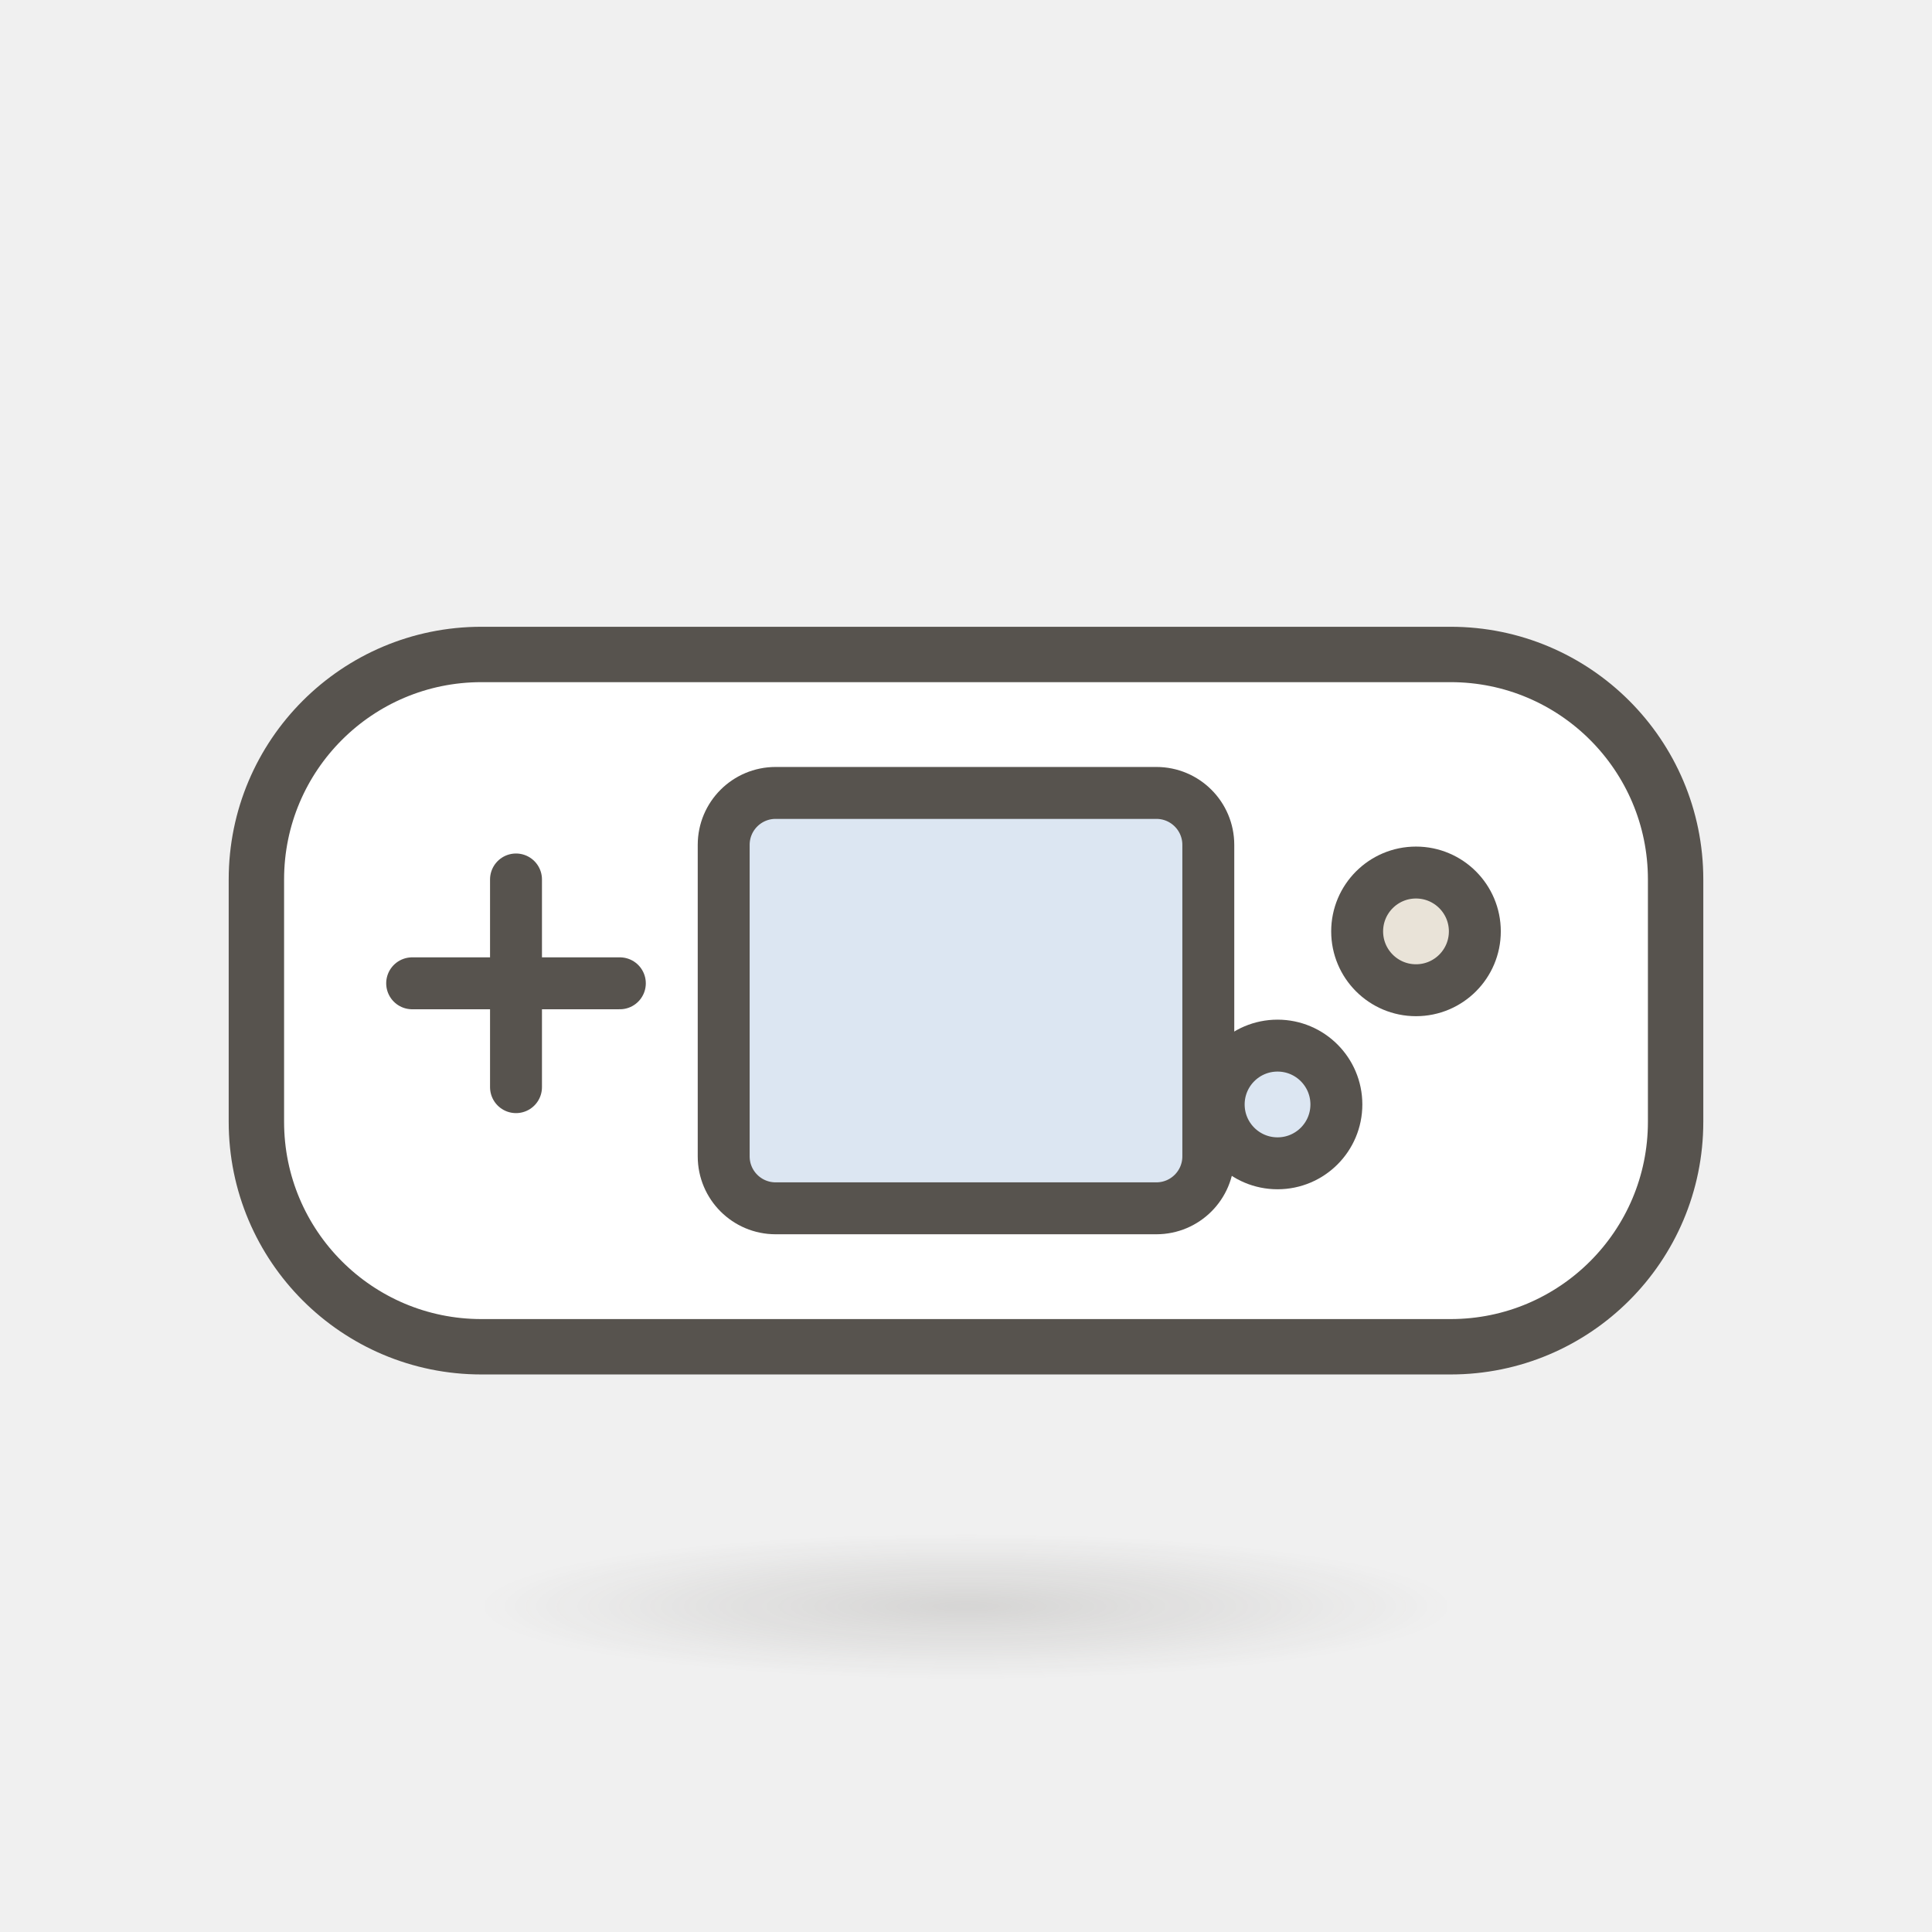
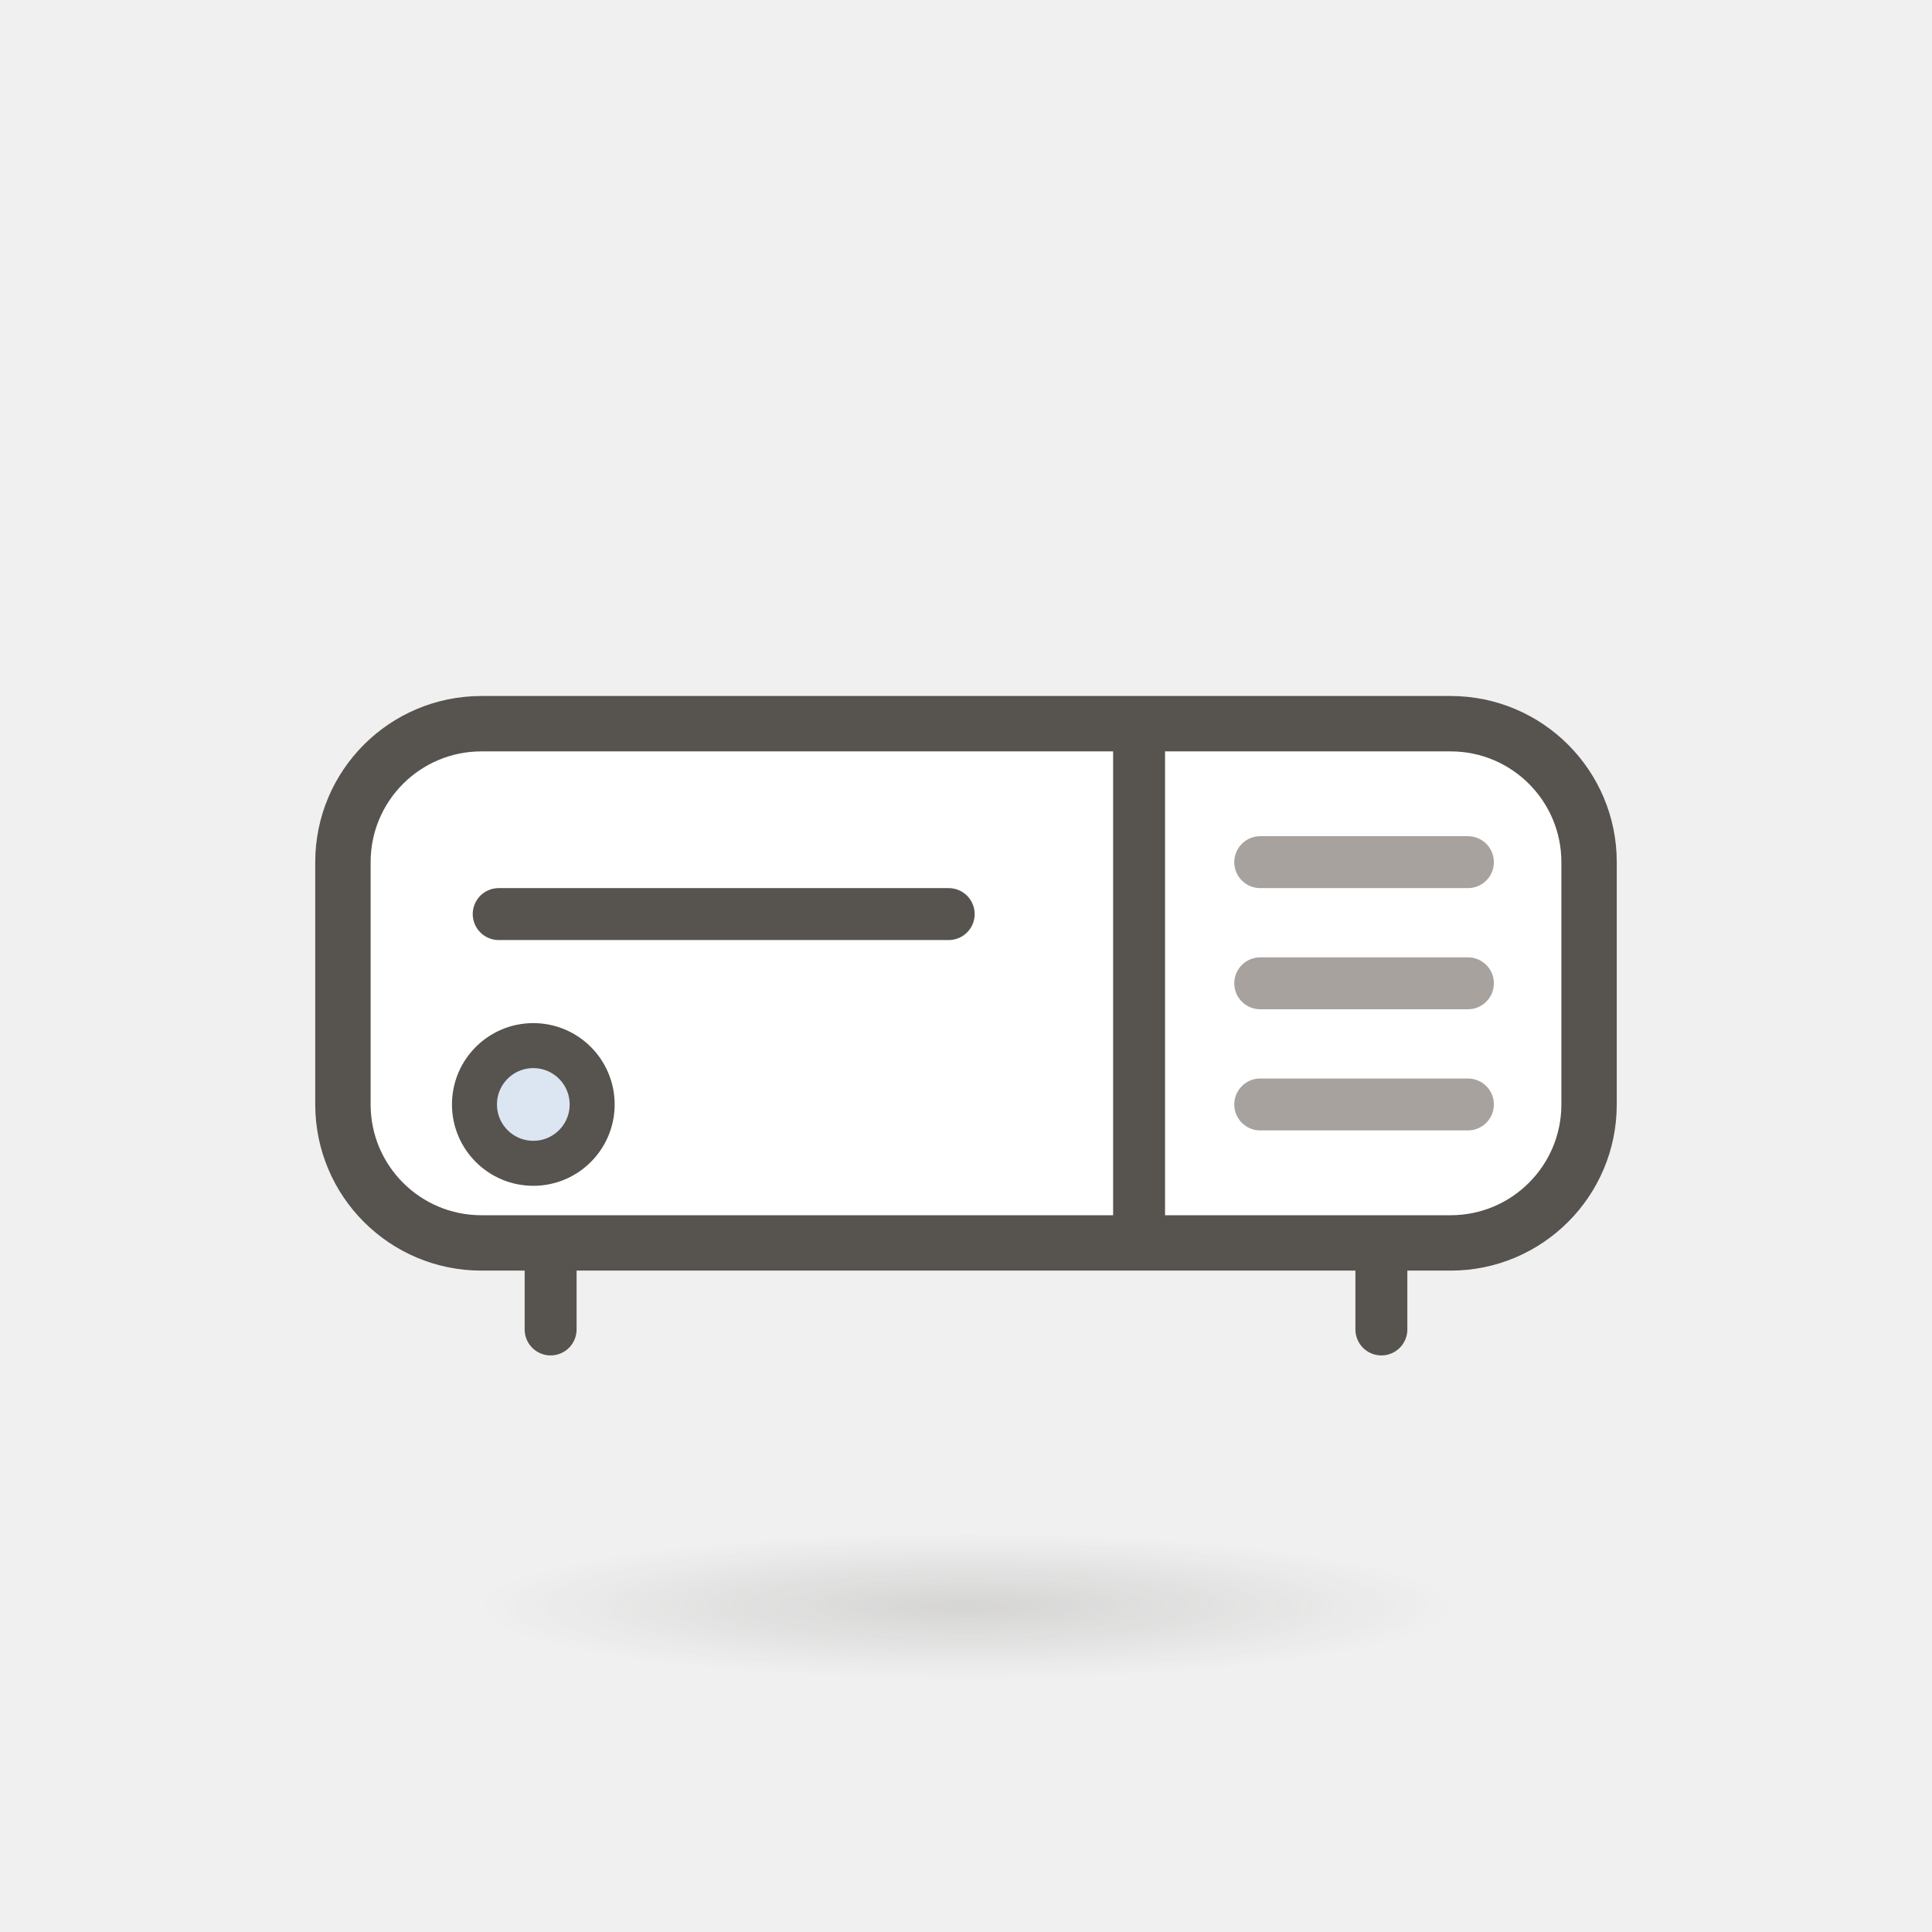
<svg xmlns="http://www.w3.org/2000/svg" viewBox="0 0 96 96" fill="none" stroke-linecap="round" stroke-linejoin="round">
  <g transform="translate(48 48) scale(0.86) translate(-48 -48)">
    <defs>
      <radialGradient id="sh">
        <stop offset="0" stop-color="#57534E" stop-opacity="0.17" />
        <stop offset="0.62" stop-color="#57534E" stop-opacity="0.07" />
        <stop offset="1" stop-color="#57534E" stop-opacity="0" />
      </radialGradient>
    </defs>
    <ellipse cx="48" cy="85" rx="28" ry="4.2" fill="url(#sh)" />
    <g stroke="#57534E" stroke-width="3.2">
-       <rect x="7" y="30" width="82" height="40" rx="13" fill="#FFFFFF" />
-       <rect x="34" y="38" width="28" height="24" rx="3" fill="#DCE6F2" stroke-width="3" />
-       <path d="M22 43v12M16 49h12" stroke-width="3" />
-       <circle cx="74" cy="46" r="3.4" fill="#E9E3D8" stroke-width="3" />
-       <circle cx="66" cy="56" r="3.4" fill="#DCE6F2" stroke-width="3" />
+       <rect x="12" y="34" width="72" height="30" rx="8" fill="#FFFFFF" />
+       <path d="M58 34v30" stroke-width="3" />
+       <path d="M65 42h12M65 49h12M65 56h12" stroke="#A8A29E" stroke-width="3" />
+       <path d="M21 45h26" stroke-width="3" />
+       <circle cx="23" cy="56" r="3.4" fill="#DCE6F2" stroke-width="2.6" />
+       <path d="M24 64v5M72 64v5" stroke-width="3" />
    </g>
  </g>
</svg>
